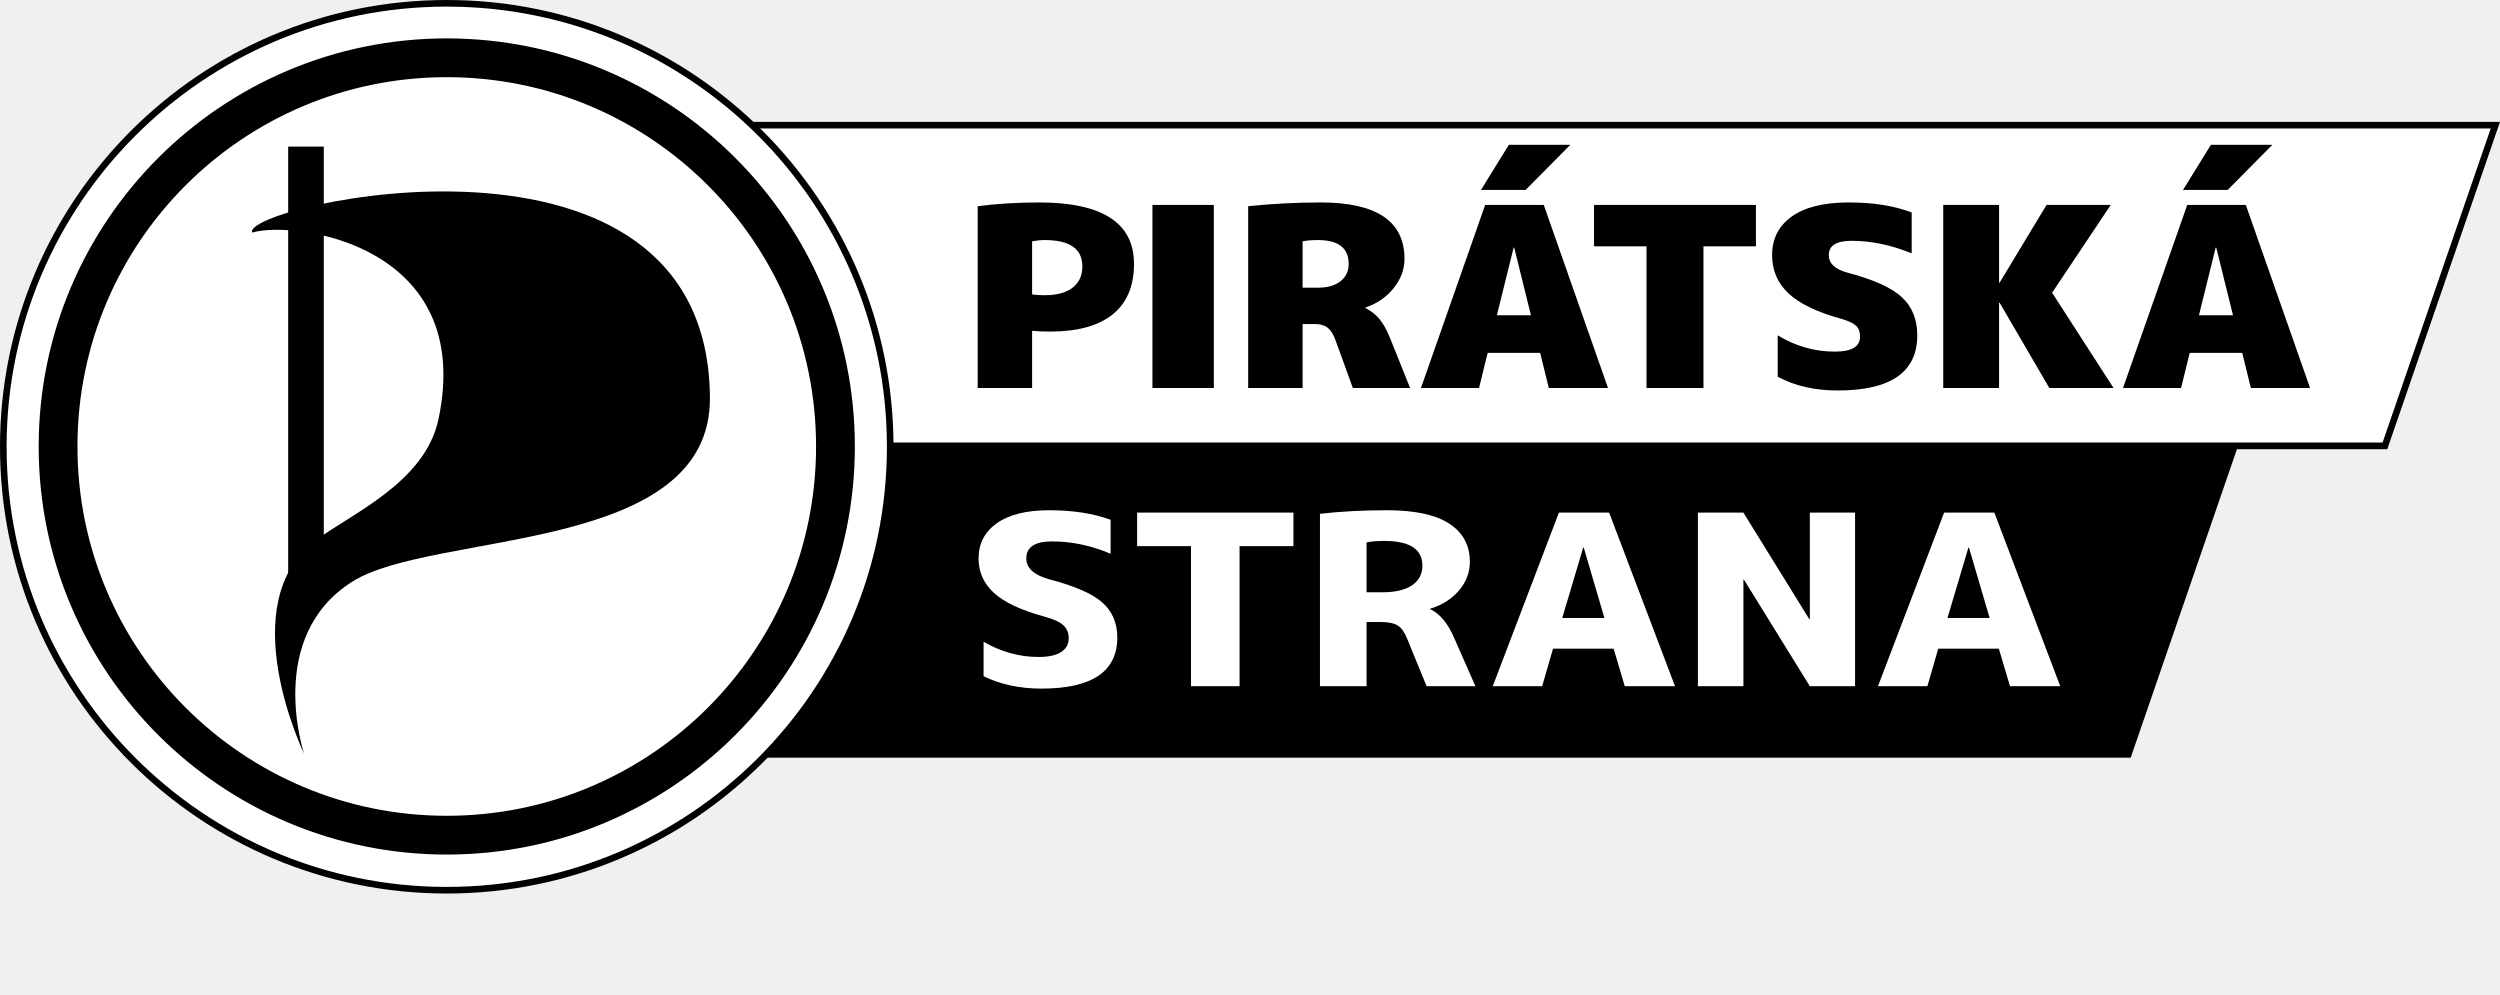
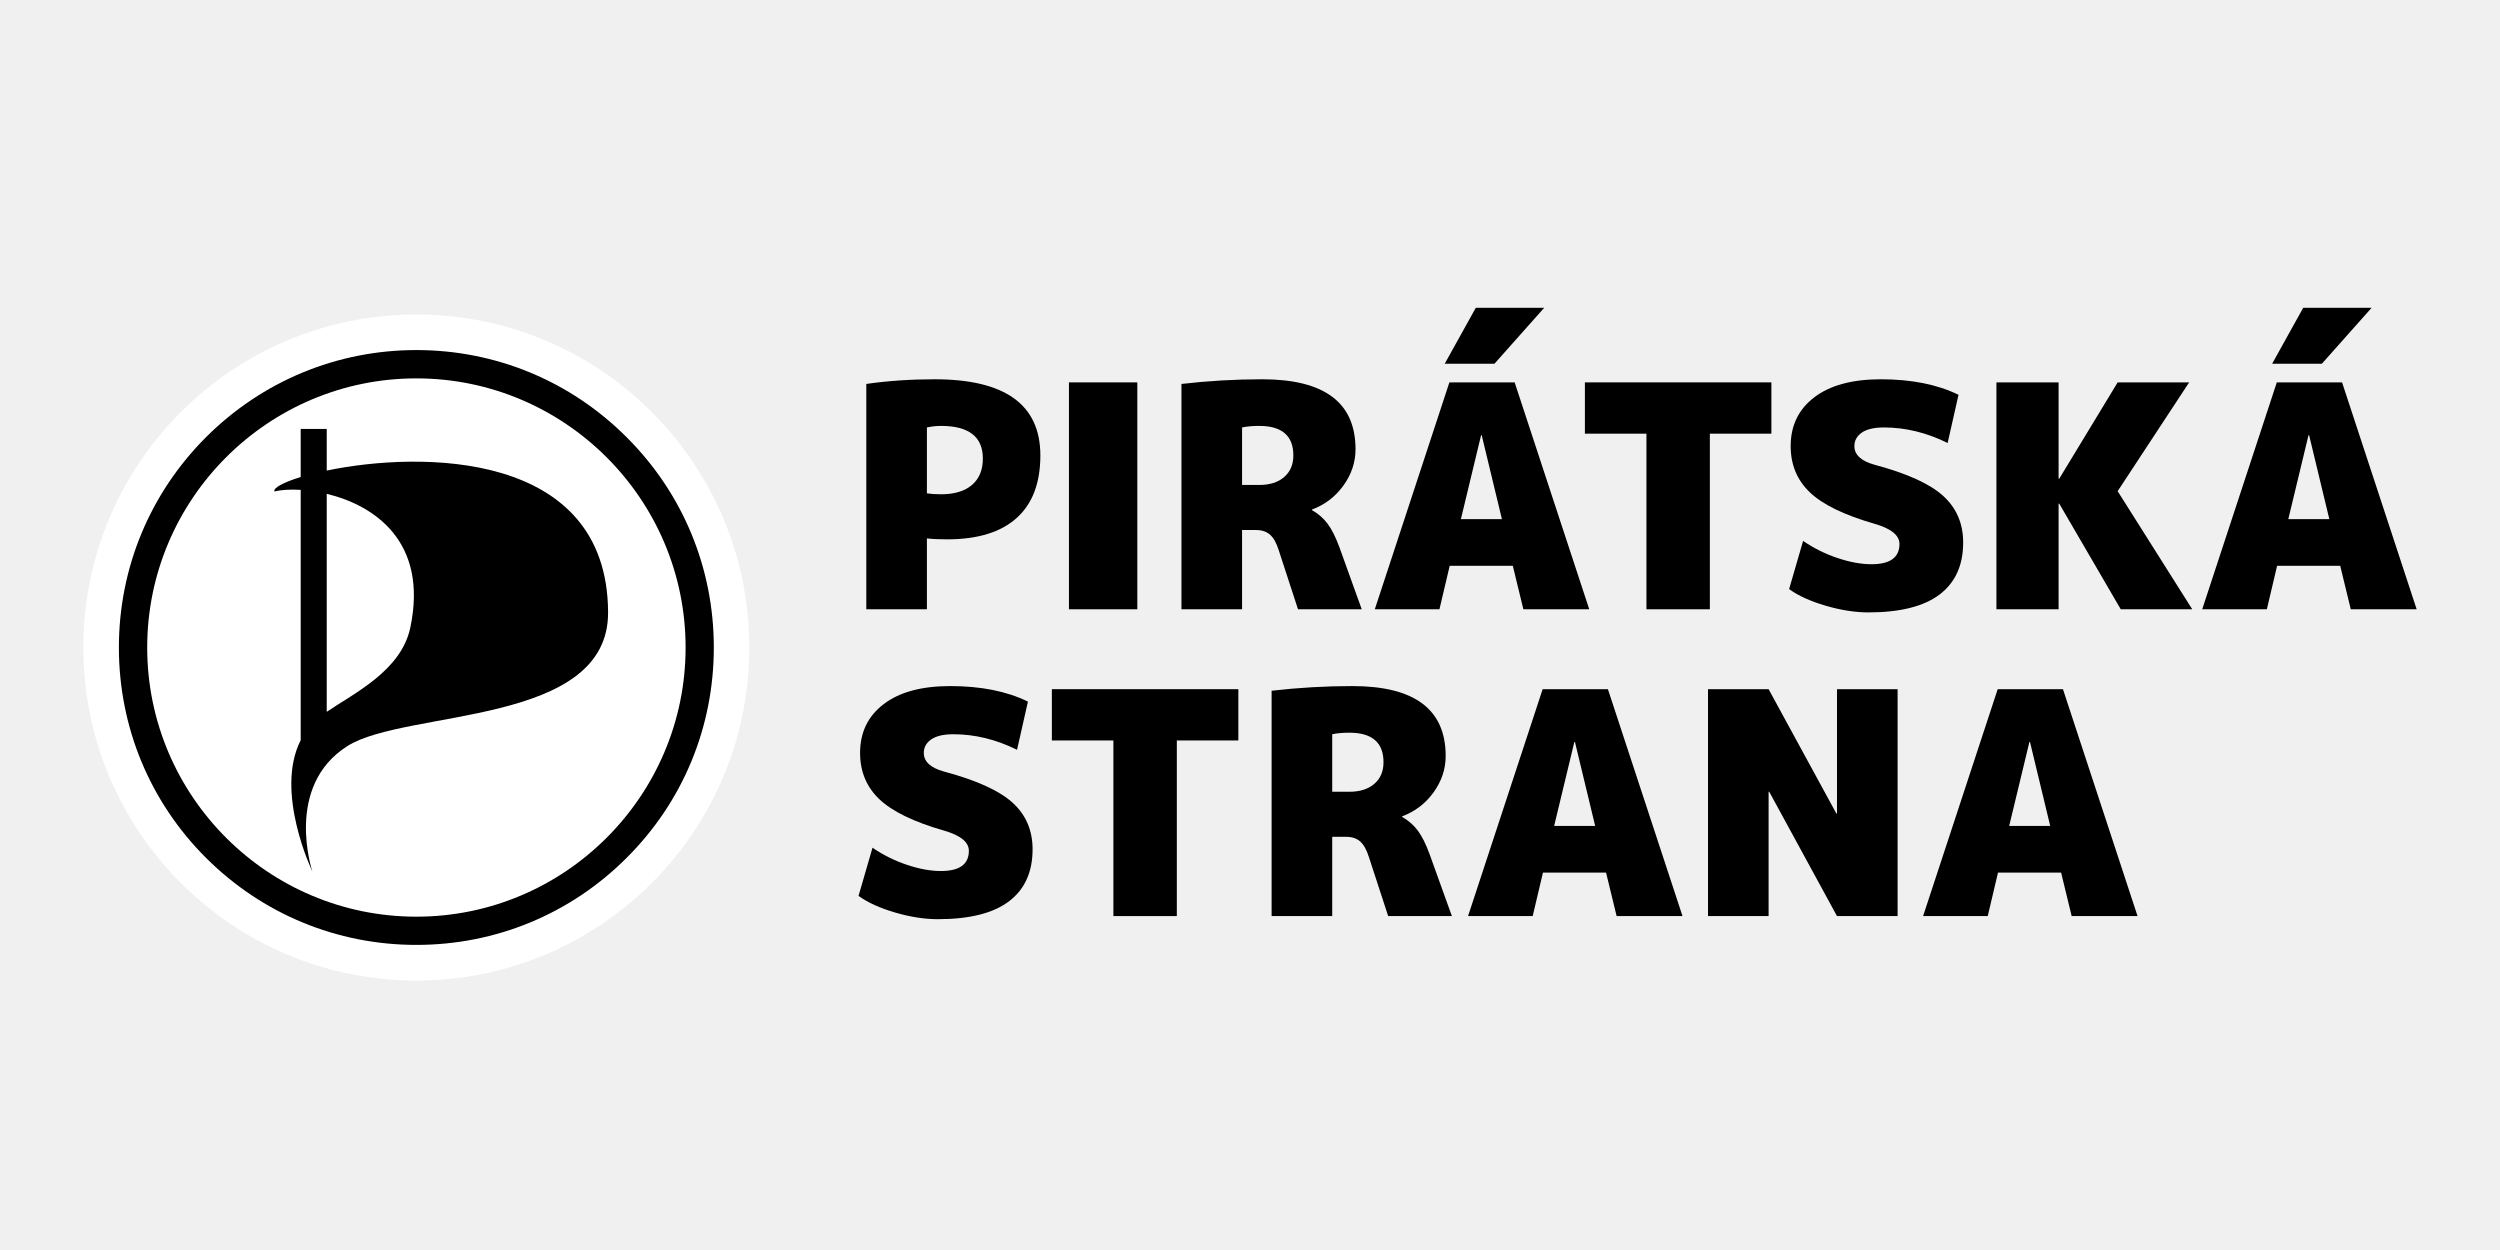
- <svg xmlns="http://www.w3.org/2000/svg" xmlns:xlink="http://www.w3.org/1999/xlink" width="756.735" height="301.105" viewBox="0 0 756.735 301.105">
-   <path d="M167.268 130.491h511.719l-34.037 98.853H133.23z" />
-   <path fill="#FFF" d="M172.586 37.883h582.747l-33.426 97.077H139.16z" />
-   <path fill="none" stroke="#000" stroke-width="2" d="M139.16 134.96h582.747l33.426-97.076H172.586z" />
-   <path d="M336.171 167.622c-5.858-2.495-11.774-3.743-17.745-3.743-5.183 0-7.772 1.728-7.772 5.183 0 2.879 2.28 4.967 6.844 6.263 7.772 2.016 13.167 4.366 16.181 7.054s4.521 6.216 4.521 10.581c0 10.317-7.662 15.476-22.983 15.476-6.536 0-12.366-1.247-17.491-3.743v-10.437c5.294 3.071 10.843 4.605 16.646 4.605 2.984 0 5.252-.49 6.802-1.476 1.548-.982 2.323-2.387 2.323-4.211 0-1.583-.536-2.879-1.605-3.887-1.069-1.009-2.929-1.871-5.576-2.592-7.099-1.919-12.225-4.307-15.378-7.161-3.155-2.854-4.731-6.347-4.731-10.474 0-4.51 1.844-8.072 5.534-10.688 3.689-2.614 8.97-3.923 15.843-3.923 7.153 0 13.351.961 18.589 2.88v10.293h-.002zm55.345-12.452v10.147h-16.308v42.396h-14.703v-42.396h-16.308V155.17h47.319zm22.137 33.109v19.436h-14.111v-52.186c6.139-.72 12.898-1.079 20.279-1.079 8.449 0 14.744 1.355 18.885 4.066 4.141 2.712 6.211 6.563 6.211 11.553 0 3.216-1.1 6.106-3.295 8.674-2.197 2.567-5.1 4.402-8.703 5.507v.144c2.928 1.394 5.322 4.247 7.182 8.565l6.508 14.756h-14.787l-5.83-14.252c-.791-2.017-1.748-3.383-2.873-4.104-1.129-.72-2.873-1.08-5.24-1.08h-4.226zm0-8.997h4.73c3.941 0 6.957-.707 9.041-2.123 2.084-1.415 3.127-3.396 3.127-5.938 0-4.99-3.859-7.485-11.576-7.485-2.027 0-3.803.145-5.322.433v15.113zm38.191 28.432l20.025-52.544h15.211l19.941 52.544H491.81l-3.381-11.373h-18.336l-3.295 11.373h-14.954zm21.041-20.658h12.76l-6.254-21.306h-.17l-6.336 21.306zm41.065 20.658V155.17h13.771l19.941 32.246h.168V155.17h13.688v52.544H547.83l-19.941-32.246h-.168v32.246H513.95zm54.5 0l20.023-52.544h15.211l19.941 52.544h-15.211l-3.379-11.373H586.7l-3.295 11.373H568.45zm21.039-20.658h12.76l-6.254-21.306h-.168l-6.338 21.306z" fill="#FFF" />
-   <defs>
-     <path id="a" d="M1 135.231c0 74.135 60.097 134.23 134.231 134.23 73.695 0 133.519-59.392 134.225-132.919v-2.624C268.75 60.392 208.926 1 135.231 1 61.097 1 1 61.099 1 135.231" />
-   </defs>
-   <clipPath id="b">
-     <use xlink:href="#a" overflow="visible" />
-   </clipPath>
-   <path clip-path="url(#b)" fill="#FFF" d="M135.23 269.463c74.132 0 134.225-60.098 134.225-134.229 0-74.136-60.093-134.231-134.225-134.231S.998 61.098.998 135.233c0 74.132 60.101 134.23 134.232 134.23" />
-   <defs>
-     <path id="c" d="M85.39 10.559C51.413 24.153 24.291 51.237 10.64 85.186v100.092c13.595 33.81 40.551 60.813 74.333 74.461h100.515c33.782-13.651 60.741-40.651 74.334-74.464V85.188c-13.65-33.954-40.771-61.034-74.75-74.63l-99.682.001z" />
-   </defs>
-   <clipPath id="d">
-     <use xlink:href="#c" overflow="visible" />
-   </clipPath>
-   <path clip-path="url(#d)" fill="#FFF" d="M135.232 252.802c-64.979 0-117.656-52.677-117.656-117.656 0-64.979 52.677-117.655 117.656-117.655s117.656 52.676 117.656 117.654c0 64.979-52.676 117.657-117.656 117.657" />
-   <defs>
-     <path id="e" d="M85.39 10.559C51.413 24.153 24.291 51.237 10.64 85.186v100.092c13.595 33.81 40.551 60.813 74.333 74.461h100.515c33.782-13.651 60.741-40.651 74.334-74.464V85.188c-13.65-33.954-40.771-61.034-74.75-74.63l-99.682.001z" />
-   </defs>
-   <clipPath id="f">
-     <use xlink:href="#e" overflow="visible" />
-   </clipPath>
-   <circle clip-path="url(#f)" fill="none" stroke="#000" stroke-width="11.738" cx="135.232" cy="135.146" r="117.656" />
-   <defs>
-     <path id="g" d="M85.39 10.559C51.413 24.153 24.291 51.237 10.64 85.186v100.092c13.595 33.81 40.551 60.813 74.333 74.461h100.515c33.782-13.651 60.741-40.651 74.334-74.464V85.188c-13.65-33.954-40.771-61.034-74.75-74.63l-99.682.001z" />
-   </defs>
-   <clipPath id="h">
-     <use xlink:href="#g" overflow="visible" />
-   </clipPath>
-   <path clip-path="url(#h)" d="M76.342 70.388c12.947-3.775 67.545 3.657 56.389 56.47-4.06 19.223-26.338 28.585-37.132 36.674-25.562 19.139-3.549 64.601-3.549 64.601s-11.909-35.361 14.612-52.091c24.396-15.393 108.515-8.158 108.227-55.632-.551-90.961-142.286-58.149-138.547-50.022" />
-   <defs>
-     <path id="i" d="M85.39 10.559C51.413 24.153 24.291 51.237 10.64 85.186v100.092c13.595 33.81 40.551 60.813 74.333 74.461h100.515c33.782-13.651 60.741-40.651 74.334-74.464V85.188c-13.65-33.954-40.771-61.034-74.75-74.63l-99.682.001z" />
-   </defs>
-   <clipPath id="j">
-     <use xlink:href="#i" overflow="visible" />
-   </clipPath>
-   <path clip-path="url(#j)" d="M87.229 44.373h10.783v133.732H87.229z" />
-   <defs>
-     <path id="k" d="M0 0h756.676v313.566H0z" />
-   </defs>
-   <clipPath id="l">
-     <use xlink:href="#k" overflow="visible" />
-   </clipPath>
-   <circle clip-path="url(#l)" fill="none" stroke="#000" stroke-width="2" cx="135.231" cy="135.232" r="134.231" />
-   <defs>
-     <path id="m" d="M0 0h756.676v313.566H0z" />
-   </defs>
-   <clipPath id="n">
-     <use xlink:href="#m" overflow="visible" />
-   </clipPath>
-   <g clip-path="url(#n)">
-     <path d="M312.414 100.137v17.303h-16.477V62.419c5.858-.759 12.054-1.139 18.589-1.139 19.151 0 28.729 6.197 28.729 18.594 0 6.729-2.155 11.827-6.464 15.292-4.31 3.466-10.604 5.198-18.885 5.198-2.197.001-4.028-.076-5.492-.227zm0-11.005c1.126.152 2.394.229 3.802.229 3.661 0 6.479-.76 8.45-2.276 1.971-1.519 2.958-3.667 2.958-6.45 0-5.313-3.802-7.969-11.407-7.969-1.24 0-2.507.127-3.802.38l-.001 16.086zm36.417 28.307v-55.4h18.589v55.399h-18.589zm45.459-19.352v19.353h-16.477V62.419a212.915 212.915 0 0 1 21.969-1.139c16.898 0 25.35 5.691 25.35 17.074 0 3.188-1.1 6.147-3.297 8.88-2.195 2.731-5.041 4.681-8.533 5.844v.151c1.689.86 3.098 1.961 4.225 3.302 1.127 1.342 2.197 3.252 3.211 5.729l6.084 15.178H409.5l-5.238-14.419c-.621-1.771-1.406-3.036-2.363-3.795-.959-.759-2.229-1.139-3.805-1.139l-3.804.002zm0-11.004h4.646c2.873 0 5.141-.646 6.803-1.936 1.66-1.291 2.492-3.048 2.492-5.273 0-4.808-3.1-7.21-9.295-7.21-1.805 0-3.354.127-4.646.38v14.039zm56.019 19.731l-2.617 10.625h-17.576L449.55 62.04h17.744l19.436 55.399h-17.912l-2.621-10.625h-15.888zm11.492-49.328h-13.52l8.449-13.66h18.59l-13.519 13.66zm-8.703 37.946h10.309l-5.068-20.491h-.17l-5.071 20.491zm78.412-33.393V74.56h-15.885v42.878h-17.238V74.562h-15.885V62.039h49.008zm47.149 14.648c-6.197-2.528-12.252-3.795-18.166-3.795-4.621 0-6.93 1.442-6.93 4.326 0 2.53 1.887 4.301 5.66 5.313 7.887 2.073 13.379 4.553 16.479 7.437 3.098 2.884 4.646 6.729 4.646 11.536 0 11.131-8.027 16.695-24.082 16.695-6.984 0-13.041-1.392-18.166-4.175v-12.521c5.406 3.289 11.182 4.933 17.32 4.933 5.07 0 7.605-1.518 7.605-4.554 0-1.416-.396-2.504-1.184-3.264-.789-.76-2.227-1.441-4.311-2.05-7.492-2.072-12.885-4.667-16.182-7.777-3.295-3.111-4.941-6.969-4.941-11.573 0-4.958 1.984-8.854 5.957-11.688 3.971-2.833 9.729-4.25 17.277-4.25 7.438 0 13.773 1.013 19.014 3.035v12.37h.004zm26.447 8.878h.17l14.193-23.525h19.436l-17.744 26.562 18.59 28.839h-19.434l-15.041-25.803h-.17v25.803h-16.898V62.04h16.898v23.525zm57.711 21.249l-2.619 10.625h-17.576l19.436-55.399h17.744l19.436 55.399h-17.914l-2.619-10.625h-15.888zm11.492-49.328h-13.52l8.449-13.66h18.59l-13.519 13.66zm-8.703 37.946h10.309l-5.07-20.491h-.168l-5.071 20.491z" />
+ <svg xmlns="http://www.w3.org/2000/svg" xmlns:xlink="http://www.w3.org/1999/xlink" version="1.1" id="Vrstva_1" x="0px" y="0px" width="850.394px" height="425.197px" viewBox="0 0 850.394 425.197" enable-background="new 0 0 850.394 425.197" xml:space="preserve">
+   <g>
+     <defs>
+       <rect id="SVGID_1_" width="850.394" height="425.197" />
+     </defs>
+     <clipPath id="SVGID_2_">
+       <use xlink:href="#SVGID_1_" overflow="visible" />
+     </clipPath>
+     <path clip-path="url(#SVGID_2_)" fill="#FFFFFF" d="M254.885,220.26c0,62.555-50.706,113.278-113.262,113.278   c-62.552,0-113.277-50.724-113.277-113.278c0-62.553,50.725-113.276,113.277-113.276   C204.179,106.984,254.885,157.708,254.885,220.26" />
+     <path clip-path="url(#SVGID_2_)" d="M141.623,311.816c-50.494,0-91.551-41.057-91.551-91.556c0-50.479,41.057-91.551,91.551-91.551   c50.481,0,91.589,41.073,91.589,91.551C233.212,270.759,192.104,311.816,141.623,311.816 M213.151,148.72   c-19.091-19.105-44.498-29.643-71.528-29.643c-26.992,0-52.403,10.538-71.555,29.643c-19.093,19.104-29.628,44.517-29.628,71.54   c0,27.06,10.535,52.473,29.628,71.543c19.152,19.105,44.563,29.613,71.555,29.613c27.03,0,52.437-10.508,71.528-29.613   c19.154-19.07,29.661-44.483,29.661-71.543C242.812,193.237,232.305,167.825,213.151,148.72" />
+     <path clip-path="url(#SVGID_2_)" d="M139.572,213.474c-3.085,14.675-19.089,22.305-28.432,28.657v-74.145   C127.062,171.8,145.779,184.037,139.572,213.474 M111.14,160.066v-14.159h-8.858v16.357c-5.981,1.843-9.471,3.751-8.891,4.931   c1.973-0.551,5.14-0.792,8.891-0.566v85.17c-9.018,17.647,3.976,44.661,3.976,44.661s-9.78-29.001,11.961-42.706   c19.978-12.575,88.884-6.678,88.626-45.551C206.538,153.116,142.981,153.44,111.14,160.066" />
+     <path clip-path="url(#SVGID_2_)" d="M315.295,167.817c1.409,0.21,2.996,0.316,4.756,0.316c4.583,0,8.106-1.059,10.575-3.173   c2.466-2.115,3.699-5.107,3.699-8.986c0-7.398-4.758-11.101-14.274-11.101c-1.55,0-3.137,0.177-4.756,0.528V167.817z    M315.295,183.147v24.107h-20.617v-76.653c7.33-1.06,15.083-1.587,23.261-1.587c23.963,0,35.948,8.636,35.948,25.903   c0,9.377-2.699,16.477-8.088,21.306c-5.393,4.829-13.271,7.241-23.632,7.241C319.417,183.463,317.127,183.357,315.295,183.147" />
  </g>
+   <rect x="363.609" y="130.072" width="23.261" height="77.18" />
+   <g>
+     <defs>
+       <rect id="SVGID_3_" width="850.394" height="425.197" />
+     </defs>
+     <clipPath id="SVGID_4_">
+       <use xlink:href="#SVGID_3_" overflow="visible" />
+     </clipPath>
+     <path clip-path="url(#SVGID_4_)" d="M422.5,164.964h5.816c3.596,0,6.429-0.901,8.508-2.699c2.08-1.798,3.119-4.245,3.119-7.347   c0-6.697-3.874-10.044-11.627-10.044c-2.259,0-4.196,0.177-5.816,0.528V164.964z M422.5,180.293v26.961h-20.618V130.6   c9.162-1.059,18.326-1.586,27.49-1.586c21.146,0,31.72,7.929,31.72,23.791c0,4.438-1.377,8.563-4.124,12.37   c-2.751,3.804-6.311,6.519-10.678,8.142v0.21c2.111,1.2,3.874,2.733,5.283,4.599c1.41,1.87,2.751,4.53,4.021,7.984l7.61,21.145   h-21.676l-6.555-20.09c-0.775-2.465-1.759-4.228-2.959-5.285c-1.202-1.059-2.783-1.586-4.758-1.586H422.5z" />
+   </g>
+   <path d="M496.933,176.591h13.957l-6.874-28.547h-0.212L496.933,176.591z M508.349,123.728h-16.914l10.571-19.03h23.261  L508.349,123.728z M493.127,192.451l-3.489,14.803h-21.99l25.373-77.183h22.199l25.376,77.183h-22.413l-3.593-14.803H493.127z" />
+   <polygon points="602.552,130.07 602.552,147.515 581.62,147.515 581.62,207.251 560.051,207.251 560.051,147.515 539.114,147.515   539.114,130.07 " />
+   <g>
+     <defs>
+       <rect id="SVGID_5_" width="850.394" height="425.197" />
+     </defs>
+     <clipPath id="SVGID_6_">
+       <use xlink:href="#SVGID_5_" overflow="visible" />
+     </clipPath>
+     <path clip-path="url(#SVGID_6_)" d="M662.502,150.688c-7.122-3.523-14.345-5.286-21.672-5.286c-3.316,0-5.816,0.583-7.51,1.745   c-1.689,1.165-2.535,2.694-2.535,4.598c0,2.961,2.289,5.076,6.87,6.344c11.065,2.962,18.855,6.504,23.367,10.627   c4.509,4.121,6.765,9.393,6.765,15.804c0,7.757-2.677,13.661-8.032,17.711c-5.358,4.053-13.43,6.082-24.213,6.082   c-4.512,0-9.357-0.758-14.536-2.277c-5.179-1.513-9.324-3.397-12.426-5.653l4.758-16.39c3.596,2.469,7.489,4.406,11.687,5.816   c4.19,1.41,8.05,2.115,11.573,2.115c6.344,0,9.518-2.292,9.518-6.874c0-2.959-2.82-5.249-8.46-6.873   c-10.29-2.958-17.623-6.517-21.992-10.678c-4.367-4.157-6.553-9.41-6.553-15.754c0-6.977,2.674-12.511,8.036-16.6   c5.354-4.086,12.898-6.13,22.625-6.13c10.43,0,19.241,1.762,26.433,5.285L662.502,150.688z" />
+   </g>
+   <polygon points="700.248,162.848 700.457,162.848 720.336,130.07 744.654,130.07 720.336,167.078 745.71,207.251 721.392,207.251   700.457,171.305 700.248,171.305 700.248,207.251 679.101,207.251 679.101,130.07 700.248,130.07 " />
+   <path d="M778.383,176.591h13.956l-6.872-28.547h-0.214L778.383,176.591z M789.799,123.728h-16.913l10.569-19.03h23.26  L789.799,123.728z M774.576,192.451l-3.49,14.803h-21.989l25.375-77.183h22.201l25.374,77.183h-22.415l-3.594-14.803H774.576z" />
+   <g>
+     <defs>
+       <rect id="SVGID_7_" width="850.394" height="425.197" />
+     </defs>
+     <clipPath id="SVGID_8_">
+       <use xlink:href="#SVGID_7_" overflow="visible" />
+     </clipPath>
+     <path clip-path="url(#SVGID_8_)" d="M345.958,255.048c-7.122-3.522-14.346-5.288-21.677-5.288c-3.314,0-5.813,0.585-7.505,1.747   c-1.692,1.164-2.537,2.695-2.537,4.597c0,2.963,2.288,5.076,6.871,6.344c11.066,2.963,18.854,6.504,23.367,10.627   c4.508,4.122,6.765,9.394,6.765,15.808c0,7.753-2.679,13.656-8.032,17.709c-5.36,4.054-13.43,6.076-24.213,6.076   c-4.512,0-9.359-0.755-14.539-2.269c-5.182-1.519-9.324-3.401-12.422-5.657l4.755-16.39c3.597,2.468,7.49,4.406,11.685,5.816   c4.192,1.409,8.05,2.116,11.576,2.116c6.343,0,9.516-2.293,9.516-6.872c0-2.963-2.818-5.251-8.458-6.877   c-10.293-2.955-17.62-6.519-21.992-10.677c-4.368-4.157-6.554-9.411-6.554-15.755c0-6.977,2.675-12.511,8.035-16.595   c5.356-4.091,12.899-6.135,22.627-6.135c10.429,0,19.242,1.761,26.433,5.286L345.958,255.048z" />
+   </g>
+   <polygon points="421.234,234.433 421.234,251.874 400.304,251.874 400.304,311.612 378.732,311.612 378.732,251.874   357.795,251.874 357.795,234.433 " />
+   <g>
+     <defs>
+       <rect id="SVGID_9_" width="850.394" height="425.197" />
+     </defs>
+     <clipPath id="SVGID_10_">
+       <use xlink:href="#SVGID_9_" overflow="visible" />
+     </clipPath>
+     <path clip-path="url(#SVGID_10_)" d="M453.164,269.322h5.816c3.593,0,6.429-0.897,8.51-2.699c2.077-1.792,3.119-4.241,3.119-7.344   c0-6.698-3.875-10.047-11.629-10.047c-2.259,0-4.195,0.18-5.816,0.528V269.322z M453.164,284.653v26.959h-20.618V234.96   c9.163-1.056,18.327-1.586,27.49-1.586c21.146,0,31.721,7.93,31.721,23.787c0,4.442-1.378,8.563-4.124,12.372   c-2.751,3.805-6.31,6.52-10.677,8.142v0.21c2.11,1.2,3.872,2.734,5.282,4.599c1.411,1.869,2.751,4.531,4.018,7.984l7.614,21.144   h-21.675l-6.555-20.088c-0.776-2.466-1.766-4.23-2.961-5.285c-1.2-1.059-2.783-1.586-4.76-1.586H453.164z" />
+   </g>
+   <path d="M528.652,280.95h13.958l-6.874-28.546h-0.213L528.652,280.95z M524.848,296.812l-3.49,14.8h-21.99l25.374-77.179h22.201  l25.375,77.179h-22.412l-3.596-14.8H524.848z" />
+   <polygon points="624.653,276.724 624.865,276.724 624.865,234.433 645.482,234.433 645.482,311.612 624.865,311.612   601.817,269.325 601.605,269.325 601.605,311.612 580.99,311.612 580.99,234.433 601.605,234.433 " />
+   <path d="M683.439,280.95h13.955l-6.871-28.546h-0.209L683.439,280.95z M679.634,296.812l-3.489,14.8h-21.99l25.374-77.179h22.202  l25.373,77.179h-22.41l-3.596-14.8H679.634z" />
</svg>
